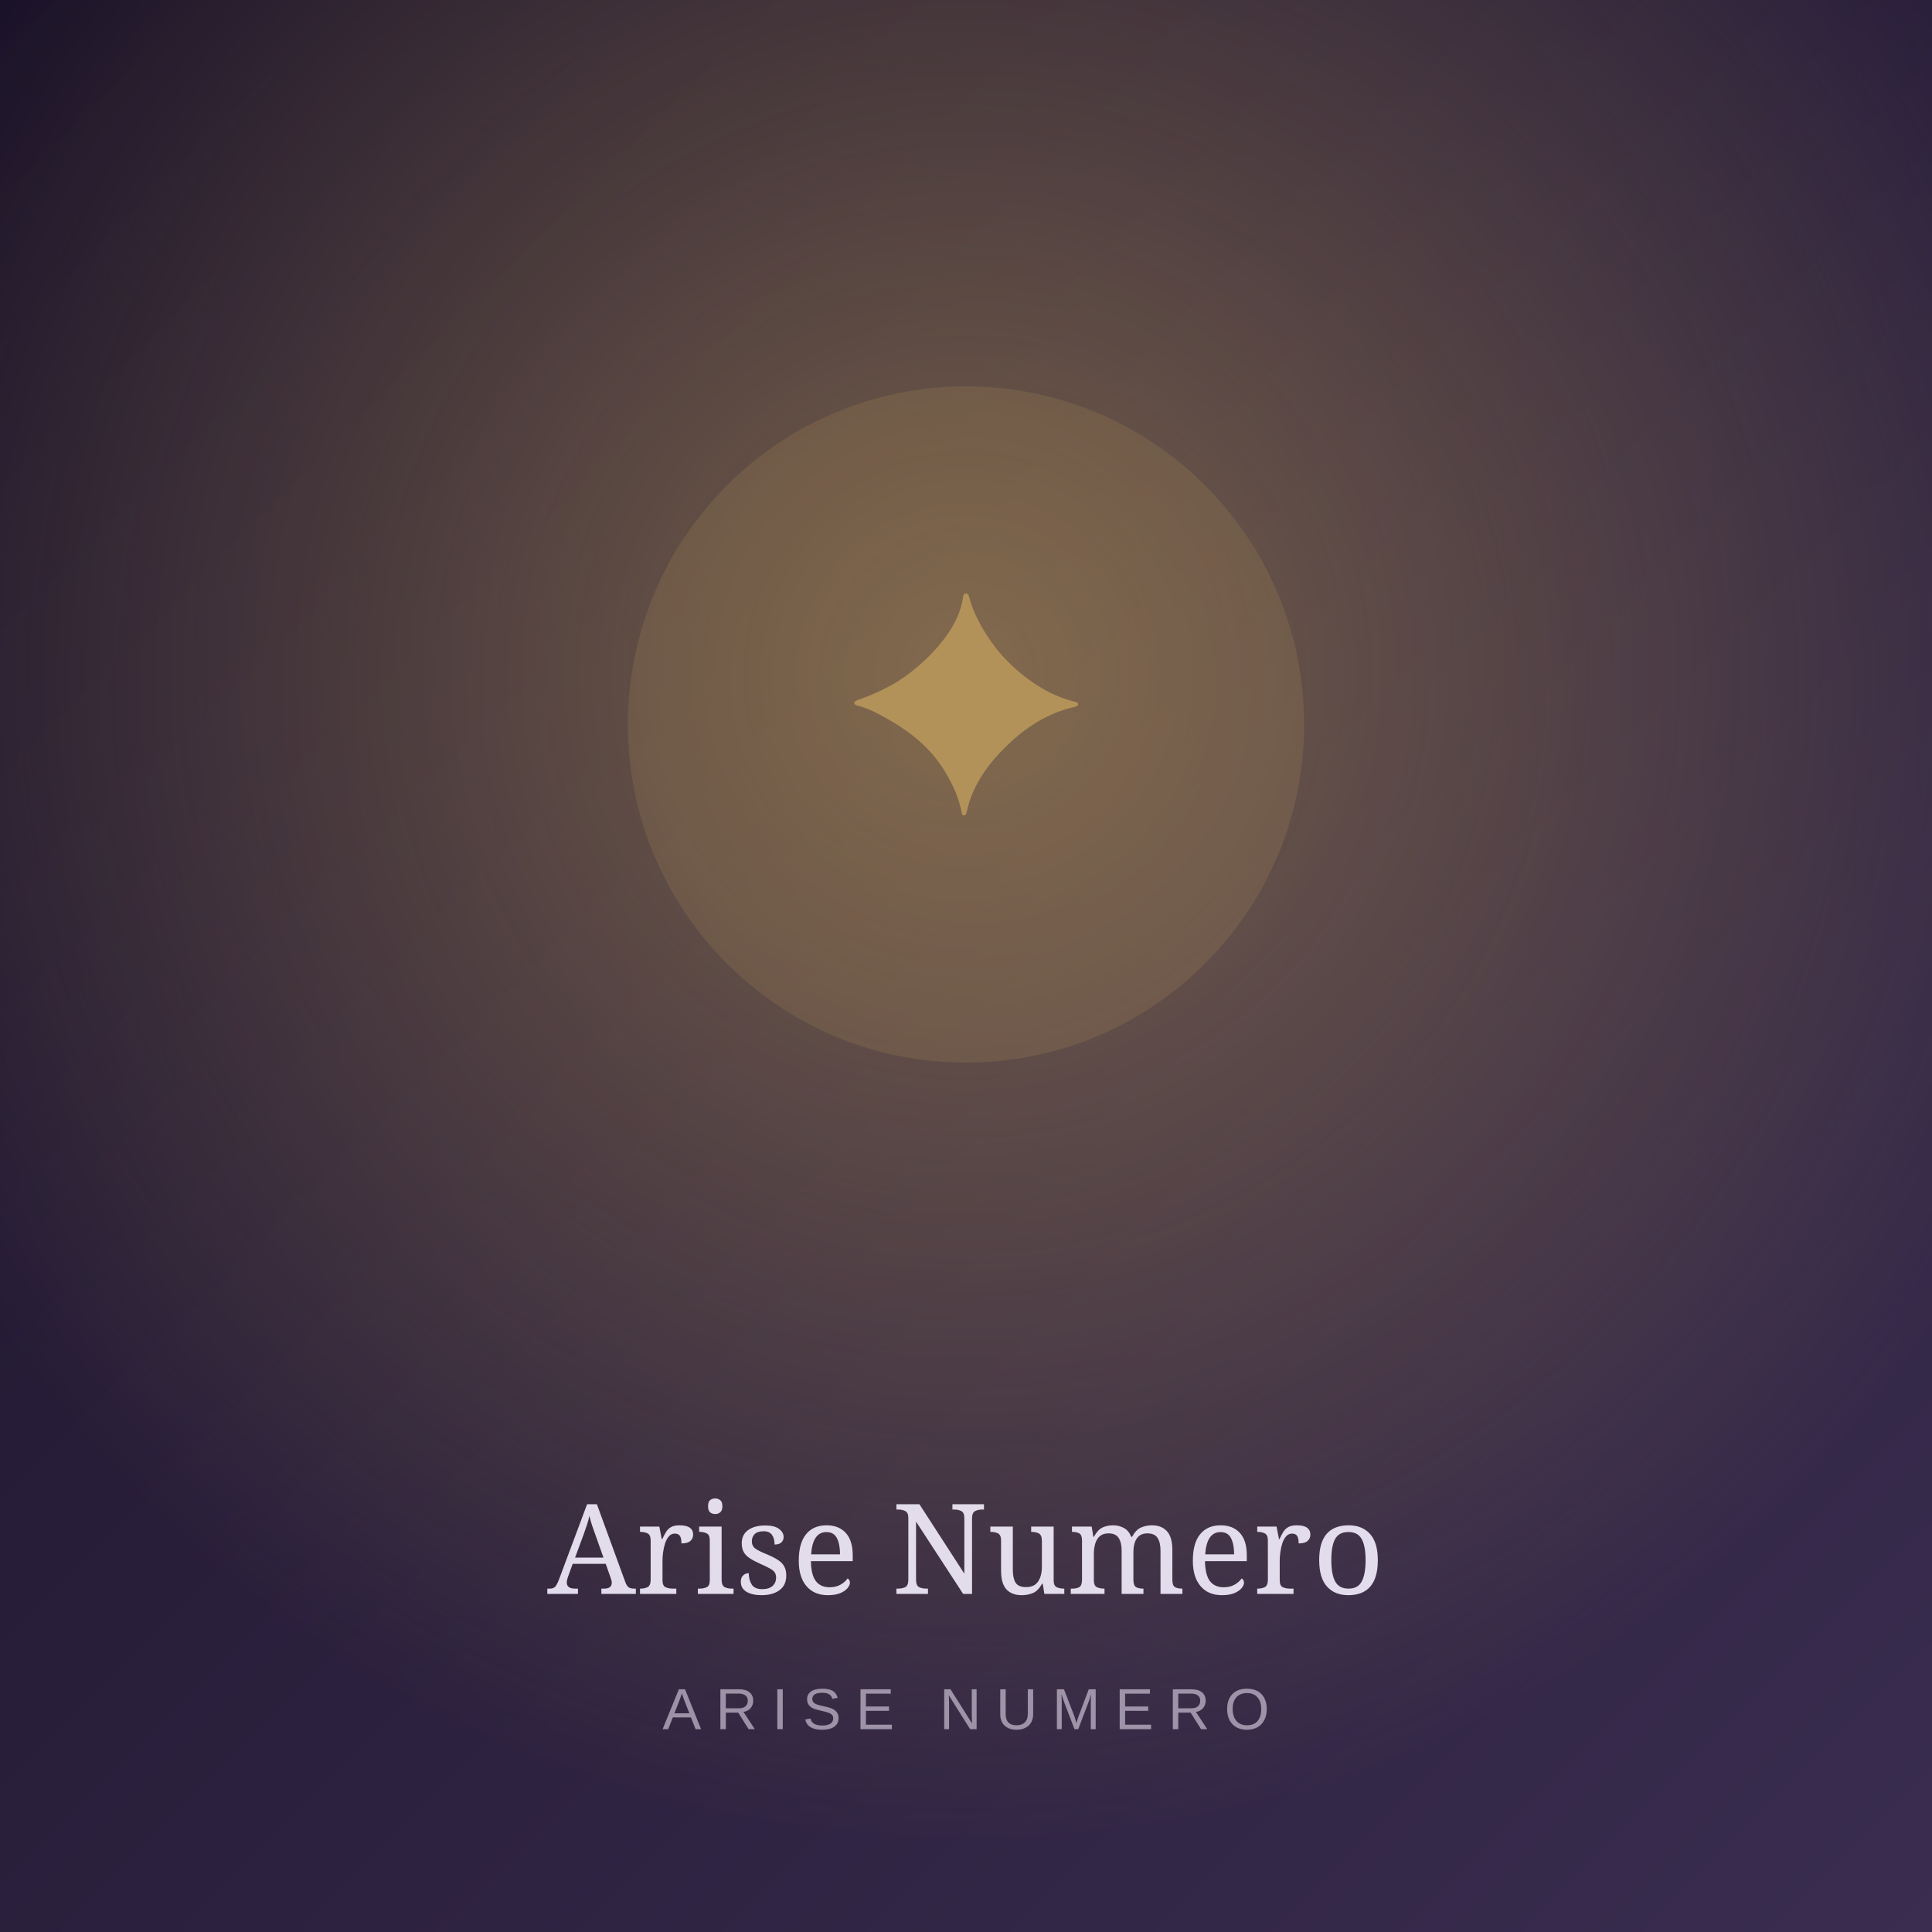
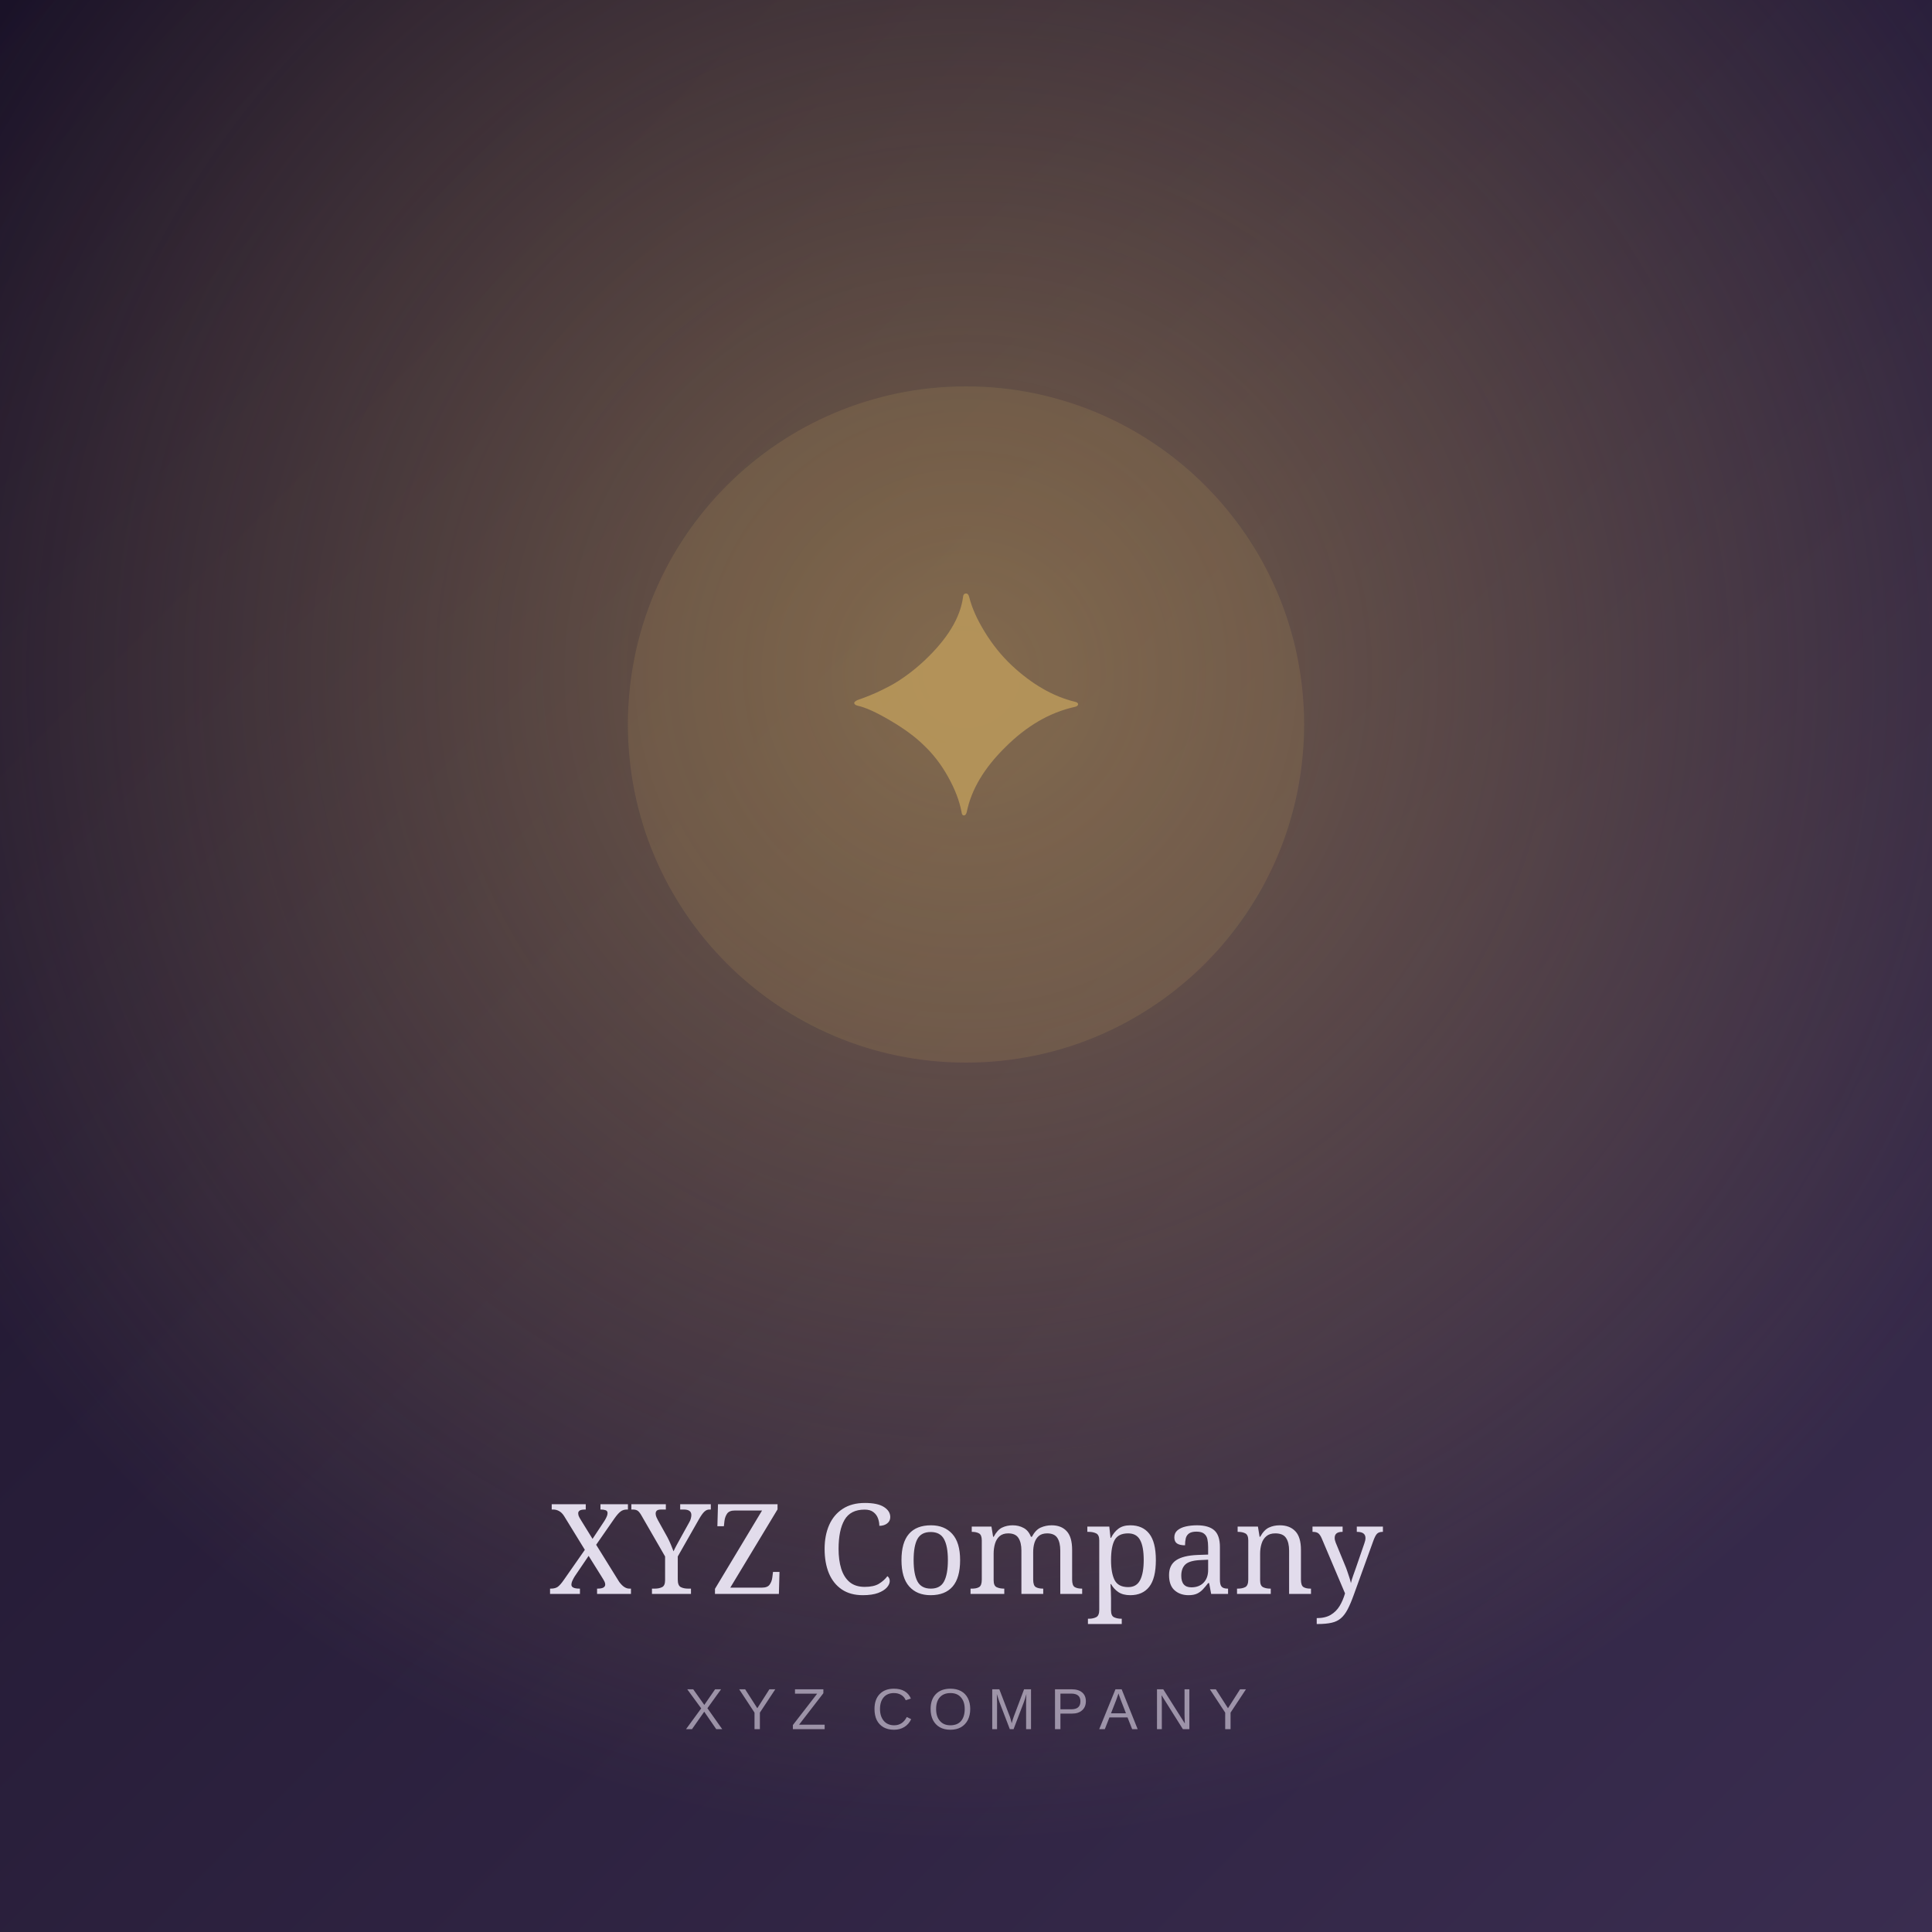
<svg xmlns="http://www.w3.org/2000/svg" viewBox="0 0 400 400">
  <defs>
    <linearGradient id="g-placeholder" x1="0%" y1="0%" x2="100%" y2="100%">
      <stop offset="0%" stop-color="#1a1228" />
      <stop offset="100%" stop-color="#3a2d50" />
    </linearGradient>
    <radialGradient id="glow-placeholder" cx="50%" cy="35%" r="60%">
      <stop offset="0%" stop-color="#b8975a" stop-opacity="0.55" />
      <stop offset="100%" stop-color="#b8975a" stop-opacity="0" />
    </radialGradient>
  </defs>
  <rect width="400" height="400" fill="url(#g-placeholder)" />
  <rect width="400" height="400" fill="url(#glow-placeholder)" />
  <circle cx="200" cy="150" r="70" fill="#b8975a" opacity="0.18" />
  <text x="200" y="168" font-family="Georgia, serif" font-size="64" fill="#b8975a" text-anchor="middle" opacity="0.9">✦</text>
-   <text x="200" y="330" font-family="Georgia, serif" font-size="26" fill="#f0eafa" text-anchor="middle" opacity="0.92">Arise Numero</text>
-   <text x="200" y="358" font-family="Arial, sans-serif" font-size="12" letter-spacing="3" fill="#f0eafa" text-anchor="middle" opacity="0.55">ARISE NUMERO</text>
+   <text x="200" y="330" font-family="Georgia, serif" font-size="26" fill="#f0eafa" text-anchor="middle" opacity="0.92">XYZ Company</text>
+   <text x="200" y="358" font-family="Arial, sans-serif" font-size="12" letter-spacing="3" fill="#f0eafa" text-anchor="middle" opacity="0.55">XYZ COMPANY</text>
</svg>
